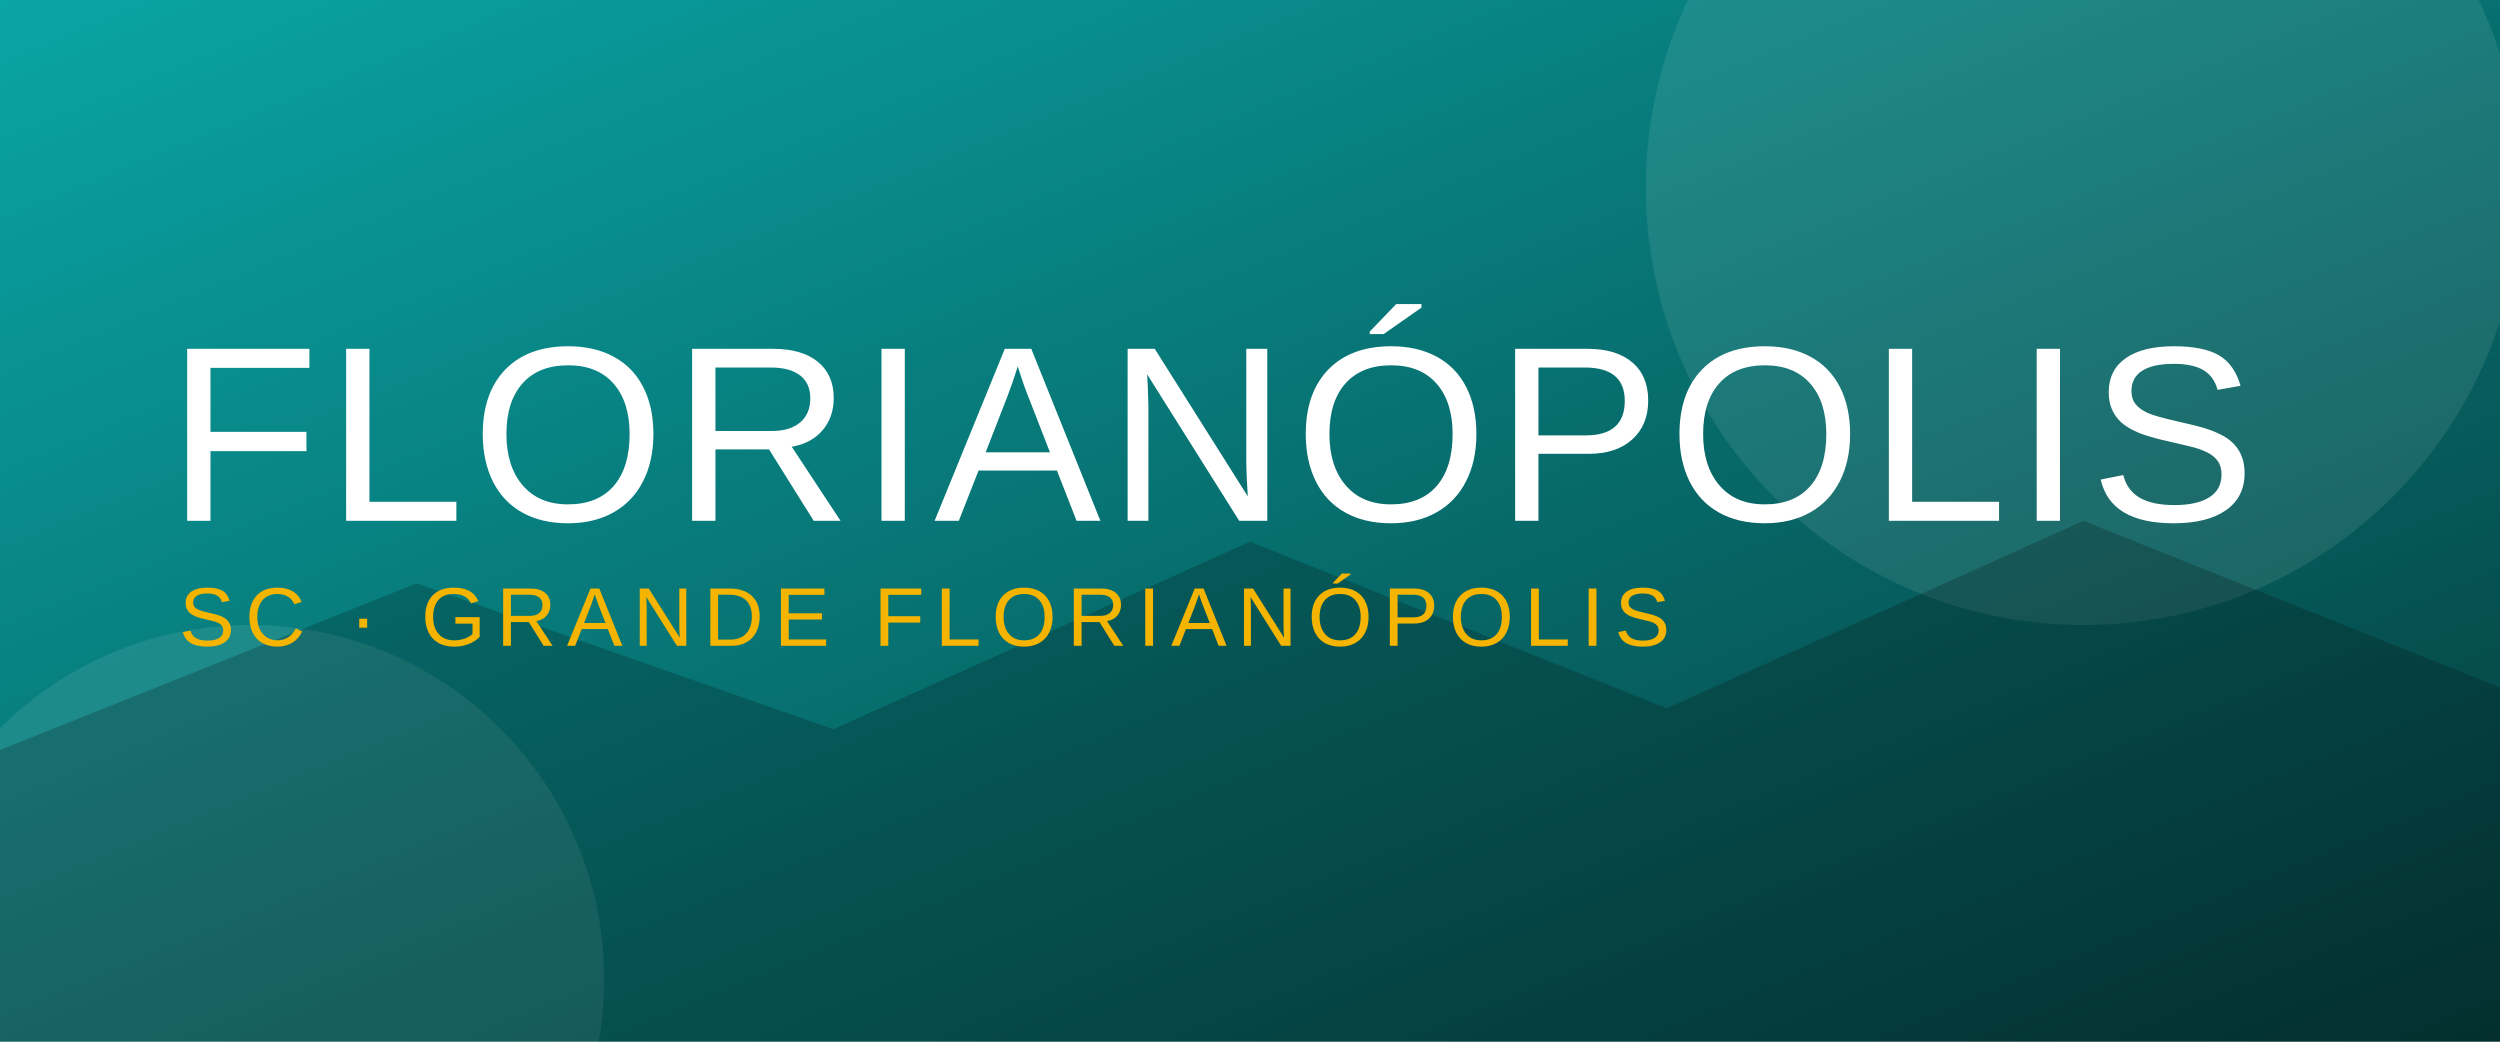
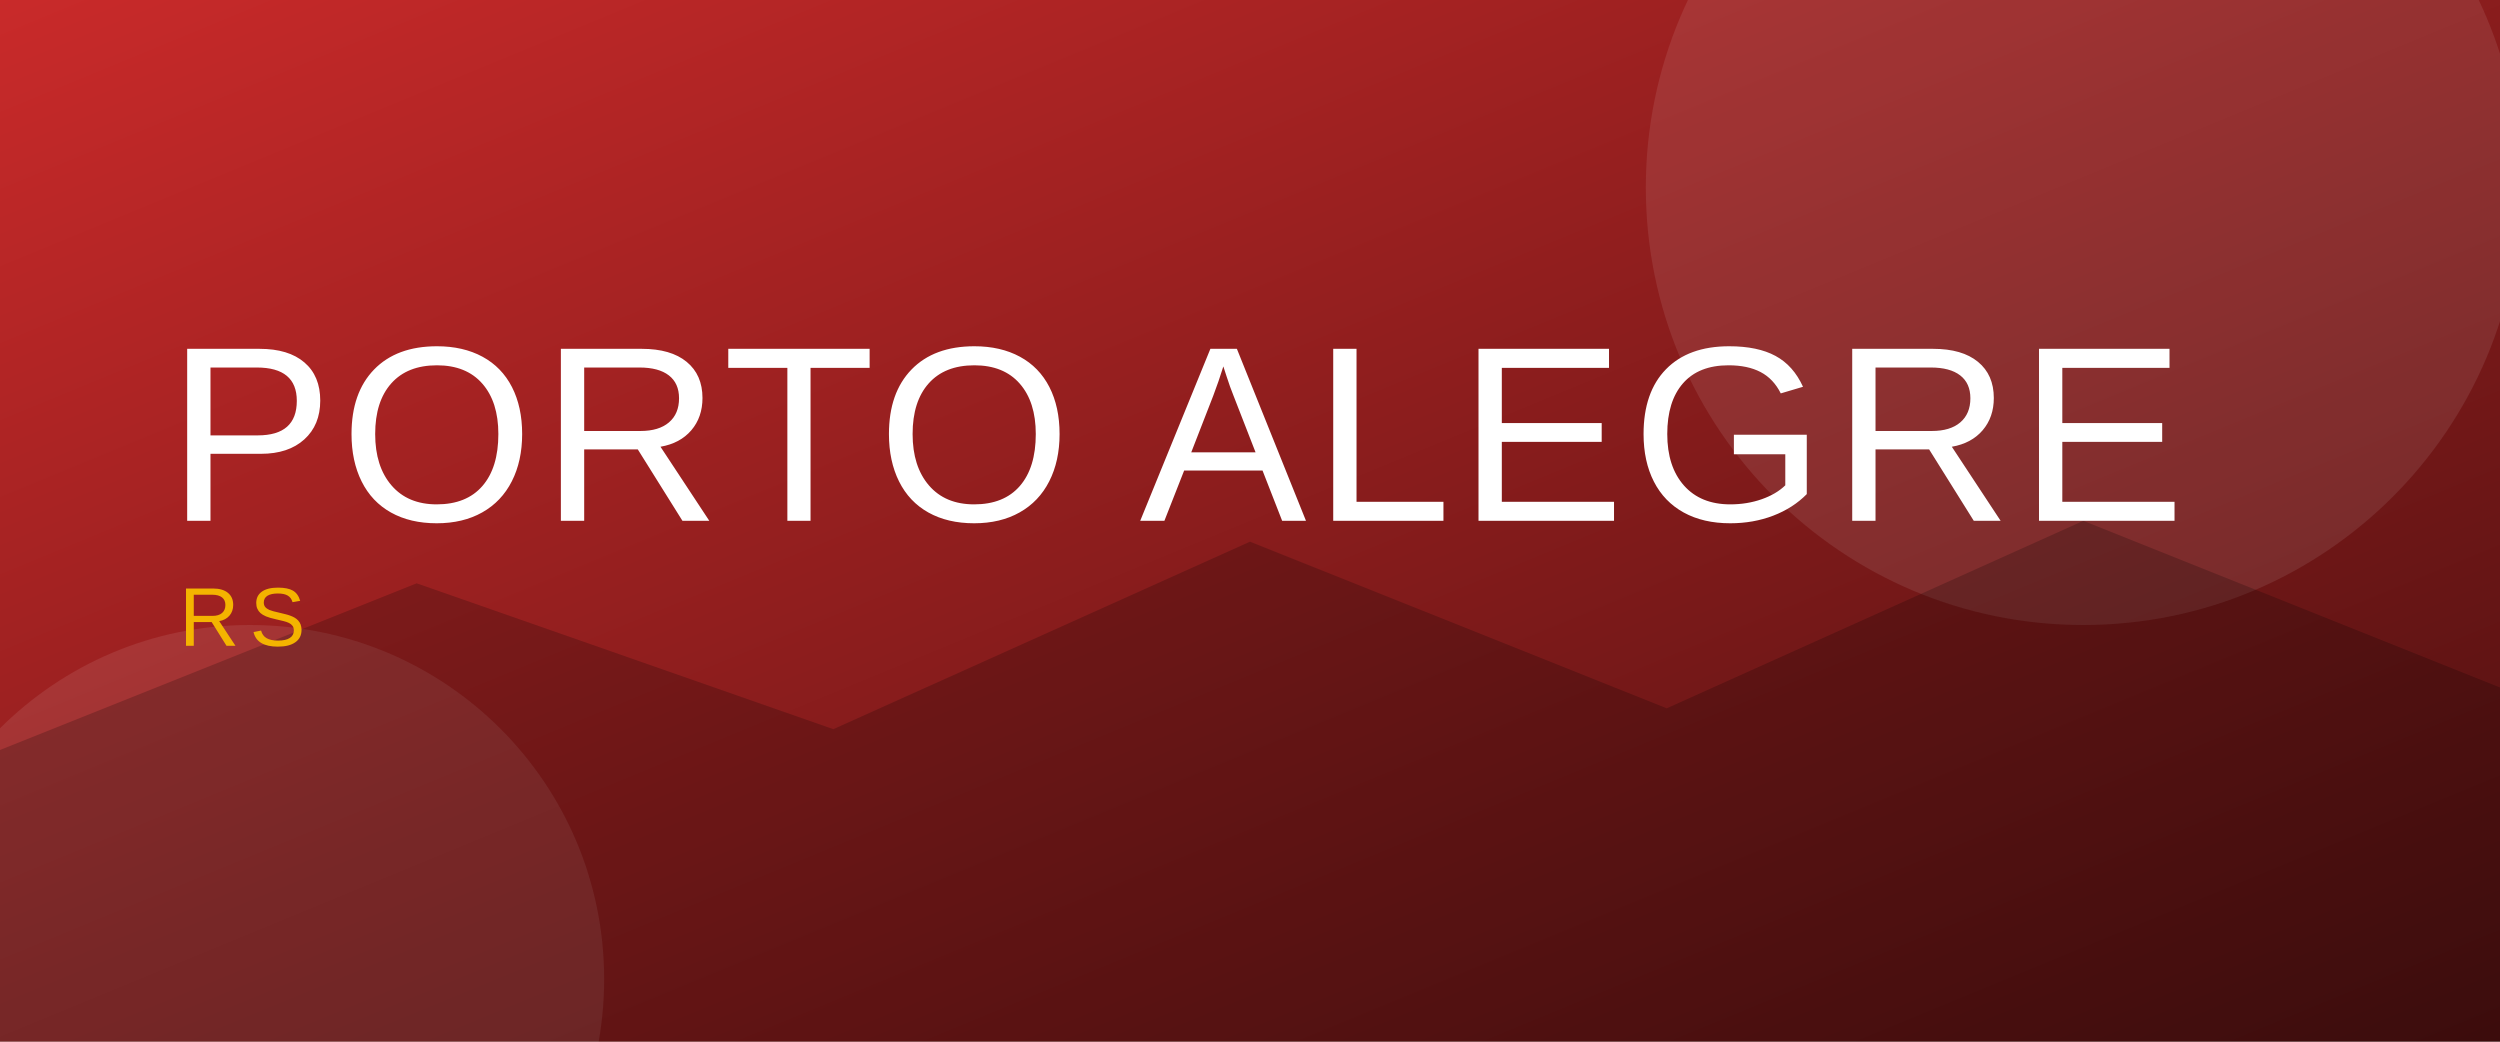
<svg xmlns="http://www.w3.org/2000/svg" width="1200" height="500" viewBox="0 0 1200 500" font-family="Bebas Neue, Arial, sans-serif">
  <defs>
    <linearGradient id="g" x1="0" y1="0" x2="1" y2="1">
-       <stop offset="0" stop-color="#0aa5a5" />
-       <stop offset="1" stop-color="#053a3a" />
+       <stop offset="0" stop-color="#c92a2a" />
+       <stop offset="1" stop-color="#4a0f0f" />
    </linearGradient>
  </defs>
  <rect width="1200" height="500" fill="url(#g)" />
  <g fill="#ffffff" opacity="0.09">
    <circle cx="1000" cy="90" r="210" />
    <circle cx="120" cy="470" r="170" />
  </g>
  <path d="M0 360 L200 280 L400 350 L600 260 L800 340 L1000 250 L1200 330 L1200 500 L0 500 Z" fill="#000" opacity="0.2" />
-   <text x="80" y="250" fill="#fff" font-size="120" letter-spacing="3">FLORIANÓPOLIS</text>
-   <text x="86" y="310" fill="#f4b400" font-size="40" letter-spacing="5">SC · GRANDE FLORIANÓPOLIS</text>
+   <text x="80" y="250" fill="#fff" font-size="120" letter-spacing="3">PORTO ALEGRE</text>
+   <text x="86" y="310" fill="#f4b400" font-size="40" letter-spacing="5">RS</text>
</svg>
